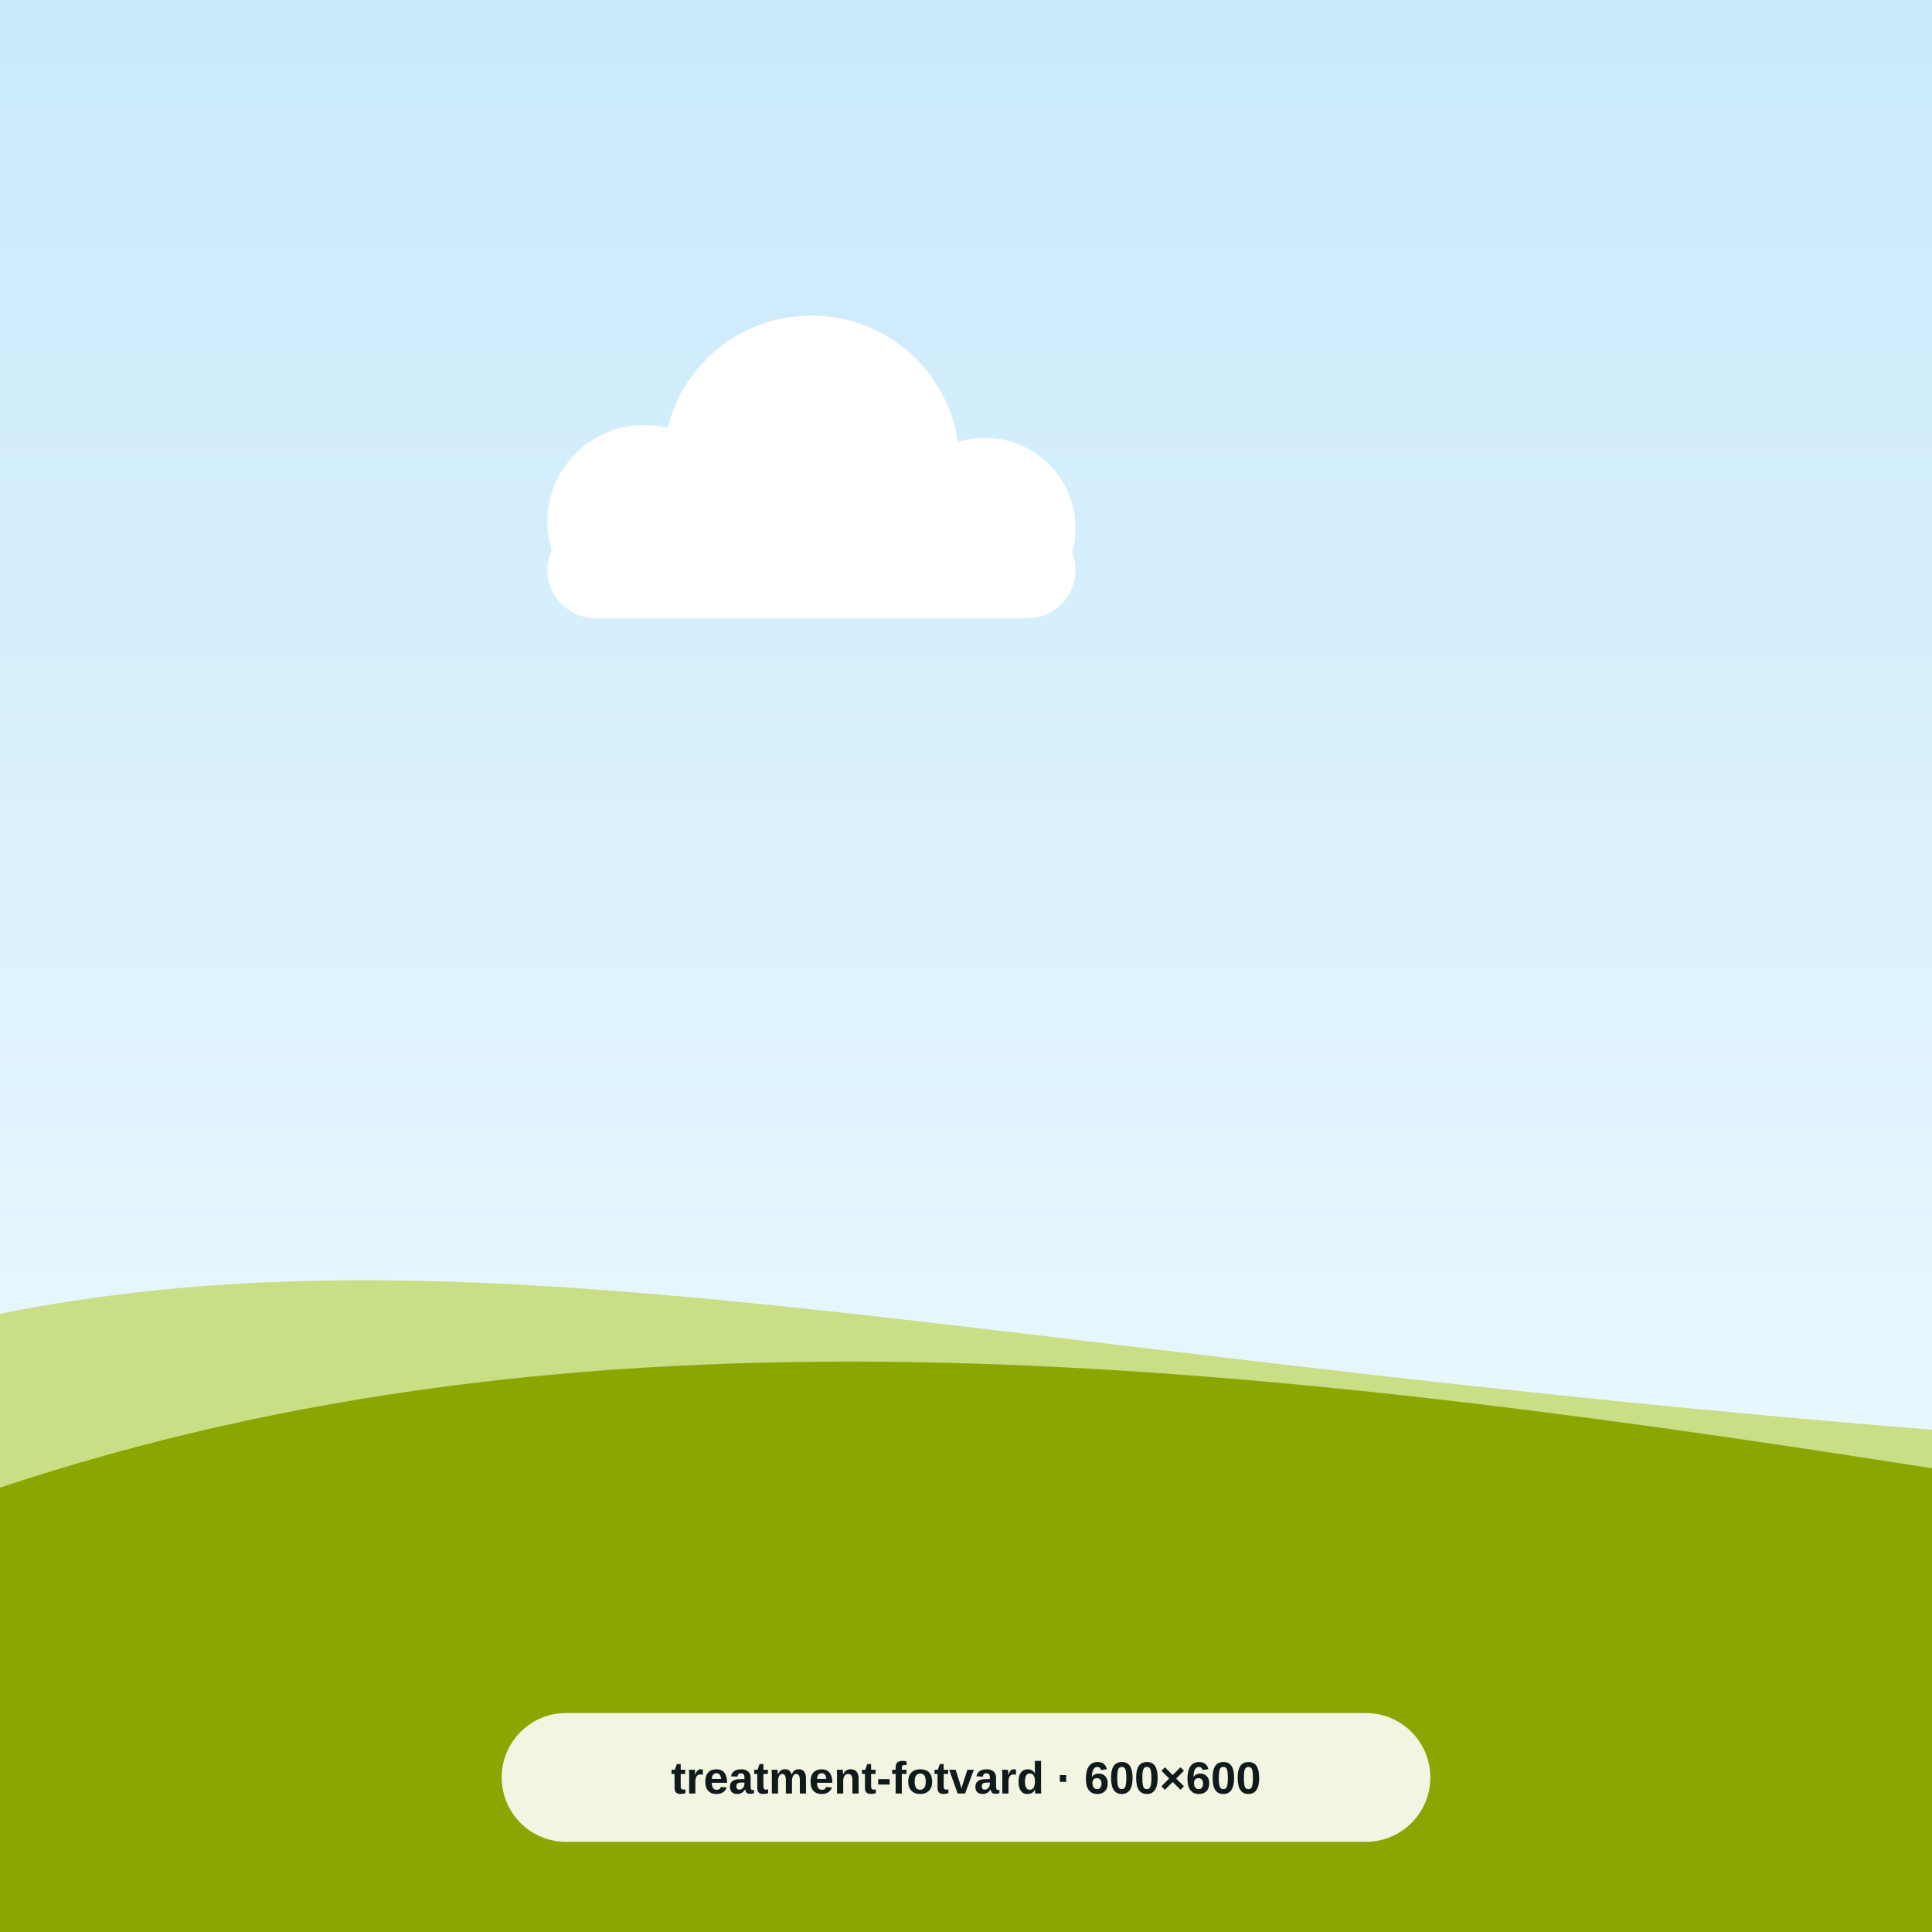
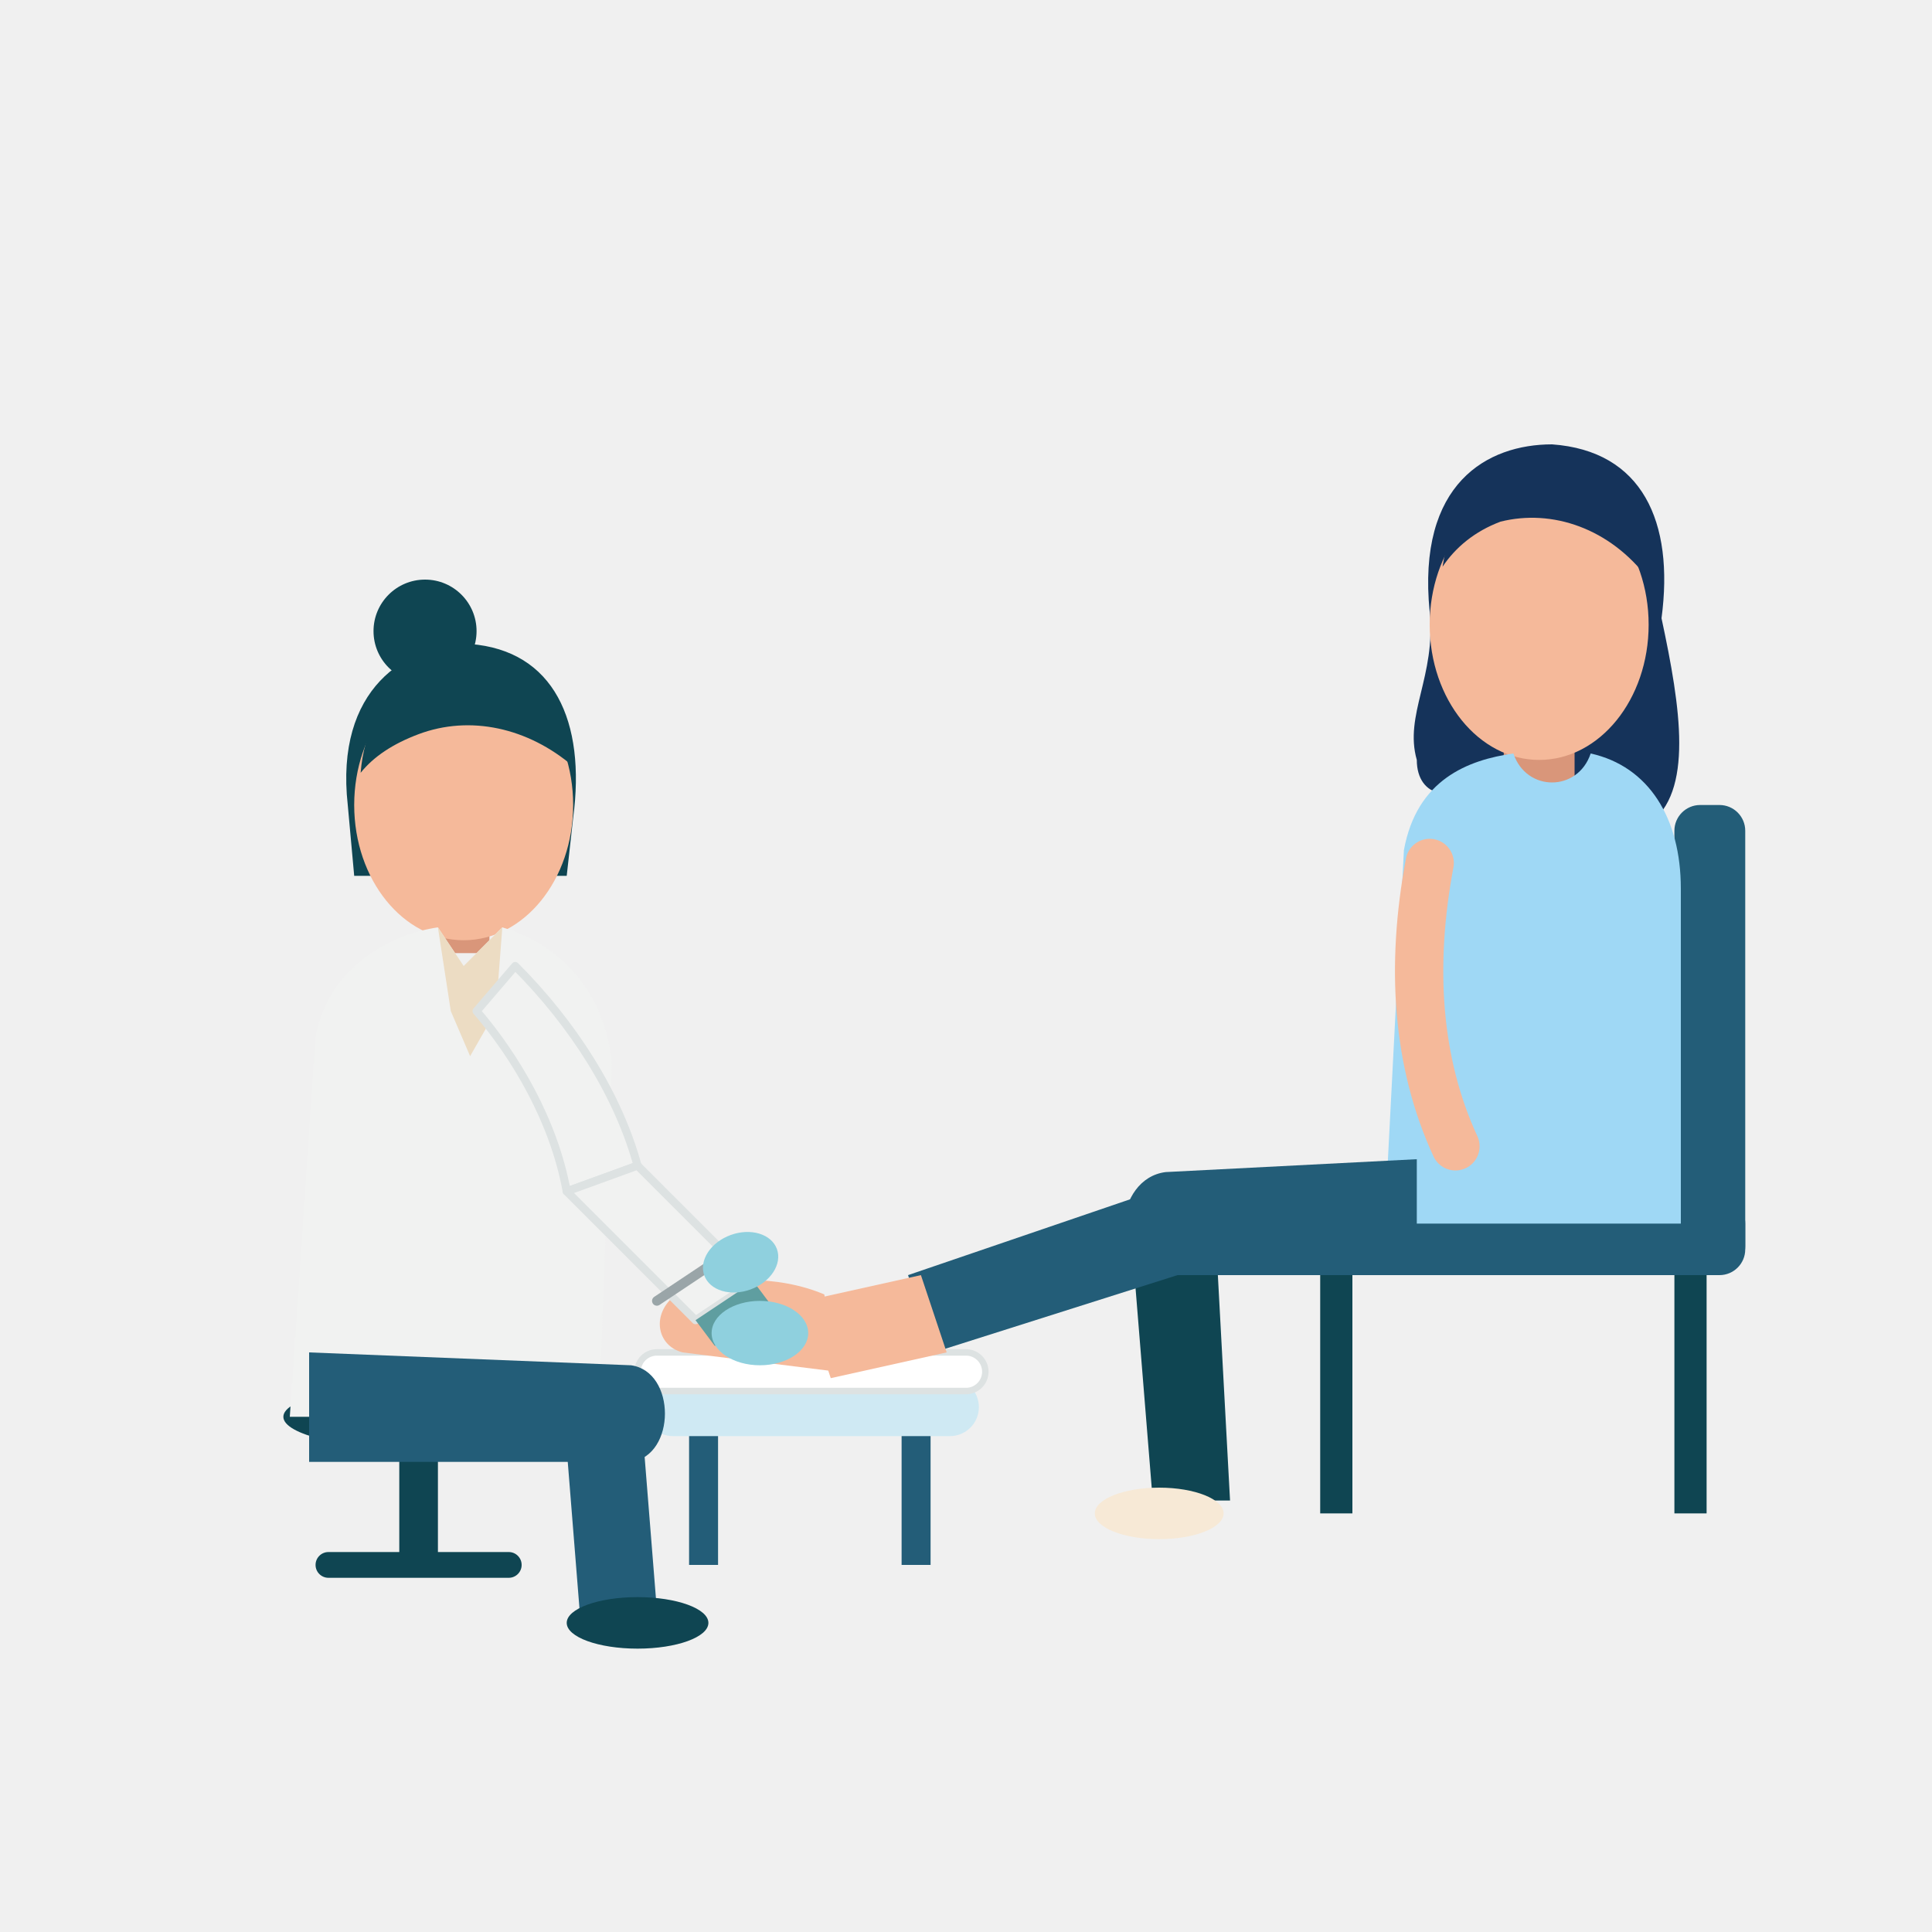
- <svg xmlns="http://www.w3.org/2000/svg" viewBox="0 0 600 600" width="600" height="600" preserveAspectRatio="xMidYMid slice">
-   <defs>
-     <linearGradient id="sky" x1="0" y1="0" x2="0" y2="1">
-       <stop offset="0" stop-color="#C9E9FB" />
-       <stop offset="1" stop-color="#F3FCFF" />
-     </linearGradient>
-   </defs>
-   <rect width="600" height="600" fill="url(#sky)" />
-   <g fill="#FFFFFF">
-     <circle cx="252" cy="144" r="46" />
-     <circle cx="200" cy="162" r="30" />
-     <circle cx="306" cy="164" r="28" />
-     <rect x="170" y="162" width="164" height="30" rx="15" />
-   </g>
-   <path d="M0 408 C 150 378, 300 420, 600 444 L 600 600 L 0 600 Z" fill="#C8DF85" />
-   <path d="M0 462 C 180 402, 372 420, 600 456 L 600 600 L 0 600 Z" fill="#8AA600" />
-   <g transform="translate(155.8 532)">
-     <rect width="288.4" height="40" rx="20" fill="#FFFFFF" fill-opacity="0.88" />
-     <text x="144.2" y="25" text-anchor="middle" font-family="Figtree, Arial, sans-serif" font-size="14" font-weight="600" fill="#0E1A1C">treatment-fotvard · 600×600</text>
-   </g>
+ <svg xmlns="http://www.w3.org/2000/svg" viewBox="0 0 600 600" width="600" height="600" role="img" aria-label="Medicinsk fotvård">
+   <rect x="520" y="250" width="22" height="145" rx="8" fill="#235d78" />
+   <rect x="410" y="394" width="10" height="76" fill="#0f4552" />
+   <rect x="520" y="394" width="10" height="76" fill="#0f4552" />
+   <rect x="400" y="372" width="142" height="24" rx="8" fill="#235d78" />
+   <path d="M444,190 C440,150 462,138 482,138 C510,140 520,162 516,192 C522,220 526,246 512,256 C500,262 490,250 488,240 L460,240 C452,250 440,248 440,236 C436,222 446,210 444,190 Z" fill="#15335a" />
+   <rect x="467" y="214" width="22" height="30" fill="#d9967a" />
+   <ellipse cx="478" cy="194" rx="34" ry="42" fill="#f5b99a" />
+   <path d="M448,176 C452,150 470,142 488,144 C506,148 514,162 512,180 C500,164 482,158 466,162 C458,165 452,170 448,176 Z" fill="#15335a" />
+   <path d="M430,380 L436,264 C440,242 456,236 470,234 C474,246 490,246 494,234 C512,238 522,254 522,276 L522,380 Z" fill="#9fd8f5" />
+   <path d="M444,268 C438,300 440,330 452,356" stroke="#f5b99a" stroke-width="15" stroke-linecap="round" fill="none" />
+   <polygon points="352,392 378,392 382,466 358,466" fill="#0f4552" />
+   <ellipse cx="360" cy="470" rx="20" ry="8" fill="#f7e9d6" />
+   <path d="M440,360 L362,364 C346,366 344,394 360,396 L440,396 Z" fill="#235d78" />
+   <rect x="214" y="444" width="9" height="42" fill="#235d78" />
+   <rect x="280" y="444" width="9" height="42" fill="#235d78" />
+   <rect x="200" y="428" width="104" height="18" rx="9" fill="#cfe9f3" />
+   <rect x="198" y="420" width="108" height="12" rx="6" fill="#ffffff" stroke="#dde2e2" stroke-width="2" />
+   <polygon points="364,368 372,394 290,420 282,396" fill="#235d78" />
+   <polygon points="286,396 294,420 258,428 250,404" fill="#f5b99a" />
+   <path d="M256,402 C242,396 222,396 210,402 C202,408 204,418 212,420 L260,426 Z" fill="#f5b99a" />
+   <rect x="124" y="440" width="12" height="44" fill="#0f4552" />
+   <rect x="98" y="482" width="64" height="8" rx="4" fill="#0f4552" />
+   <ellipse cx="130" cy="440" rx="42" ry="10" fill="#0f4552" />
+   <circle cx="132" cy="196" r="16" fill="#0f4552" />
+   <path d="M108,250 C104,214 126,200 146,200 C172,202 182,224 178,254 L176,272 L110,272 Z" fill="#0f4552" />
+   <rect x="132" y="270" width="20" height="26" fill="#d9967a" />
+   <ellipse cx="144" cy="250" rx="34" ry="42" fill="#f5b99a" />
+   <path d="M112,240 C114,214 134,204 152,206 C168,210 178,222 178,238 C164,226 146,222 130,228 C122,231 116,235 112,240 Z" fill="#0f4552" />
+   <path d="M90,440 L98,322 C102,300 122,290 136,288 L144,300 L156,288 C176,294 188,310 190,330 L186,440 Z" fill="#f1f2f1" />
+   <polygon points="136,288 144,300 156,288 154,314 146,328 140,314" fill="#ecdcc3" />
+   <path d="M96,420 L196,424 C210,426 210,452 196,454 L96,454 Z" fill="#235d78" />
+   <polygon points="176,450 200,450 204,500 180,500" fill="#235d78" />
+   <ellipse cx="198" cy="504" rx="22" ry="8" fill="#0f4552" />
+   <path d="M160,300 C178,318 192,340 198,362 L176,370 C172,348 160,328 148,314 Z" fill="#f1f2f1" stroke="#dde2e2" stroke-width="2.5" stroke-linejoin="round" />
+   <polygon points="176,370 198,362 234,398 216,410" fill="#f1f2f1" stroke="#dde2e2" stroke-width="2.5" stroke-linejoin="round" />
+   <polygon points="216,410 234,398 240,406 222,418" fill="#5f9ea0" />
+   <ellipse cx="236" cy="414" rx="15" ry="10" fill="#8fd0de" />
+   <line x1="222" y1="392" x2="204" y2="404" stroke="#9aa5a8" stroke-width="3" stroke-linecap="round" />
+   <ellipse cx="230" cy="392" rx="12" ry="9" transform="rotate(-20 230 392)" fill="#8fd0de" />
</svg>
